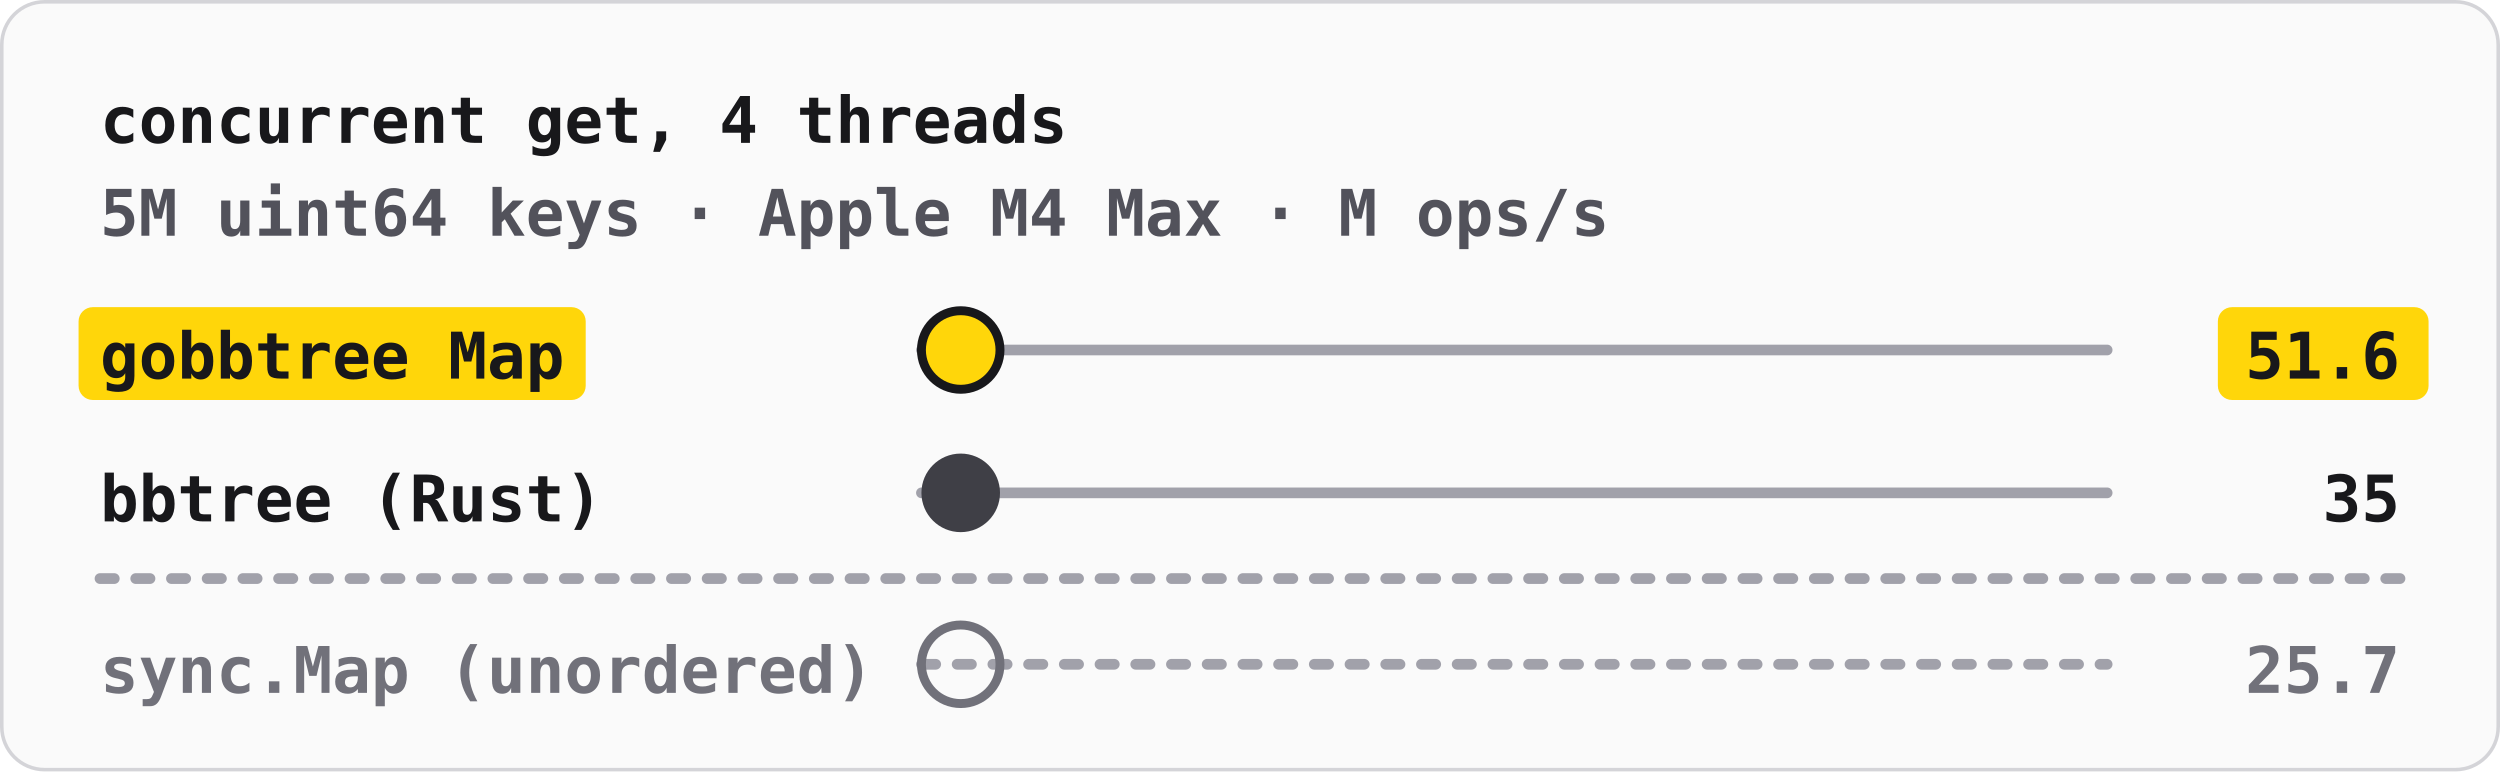
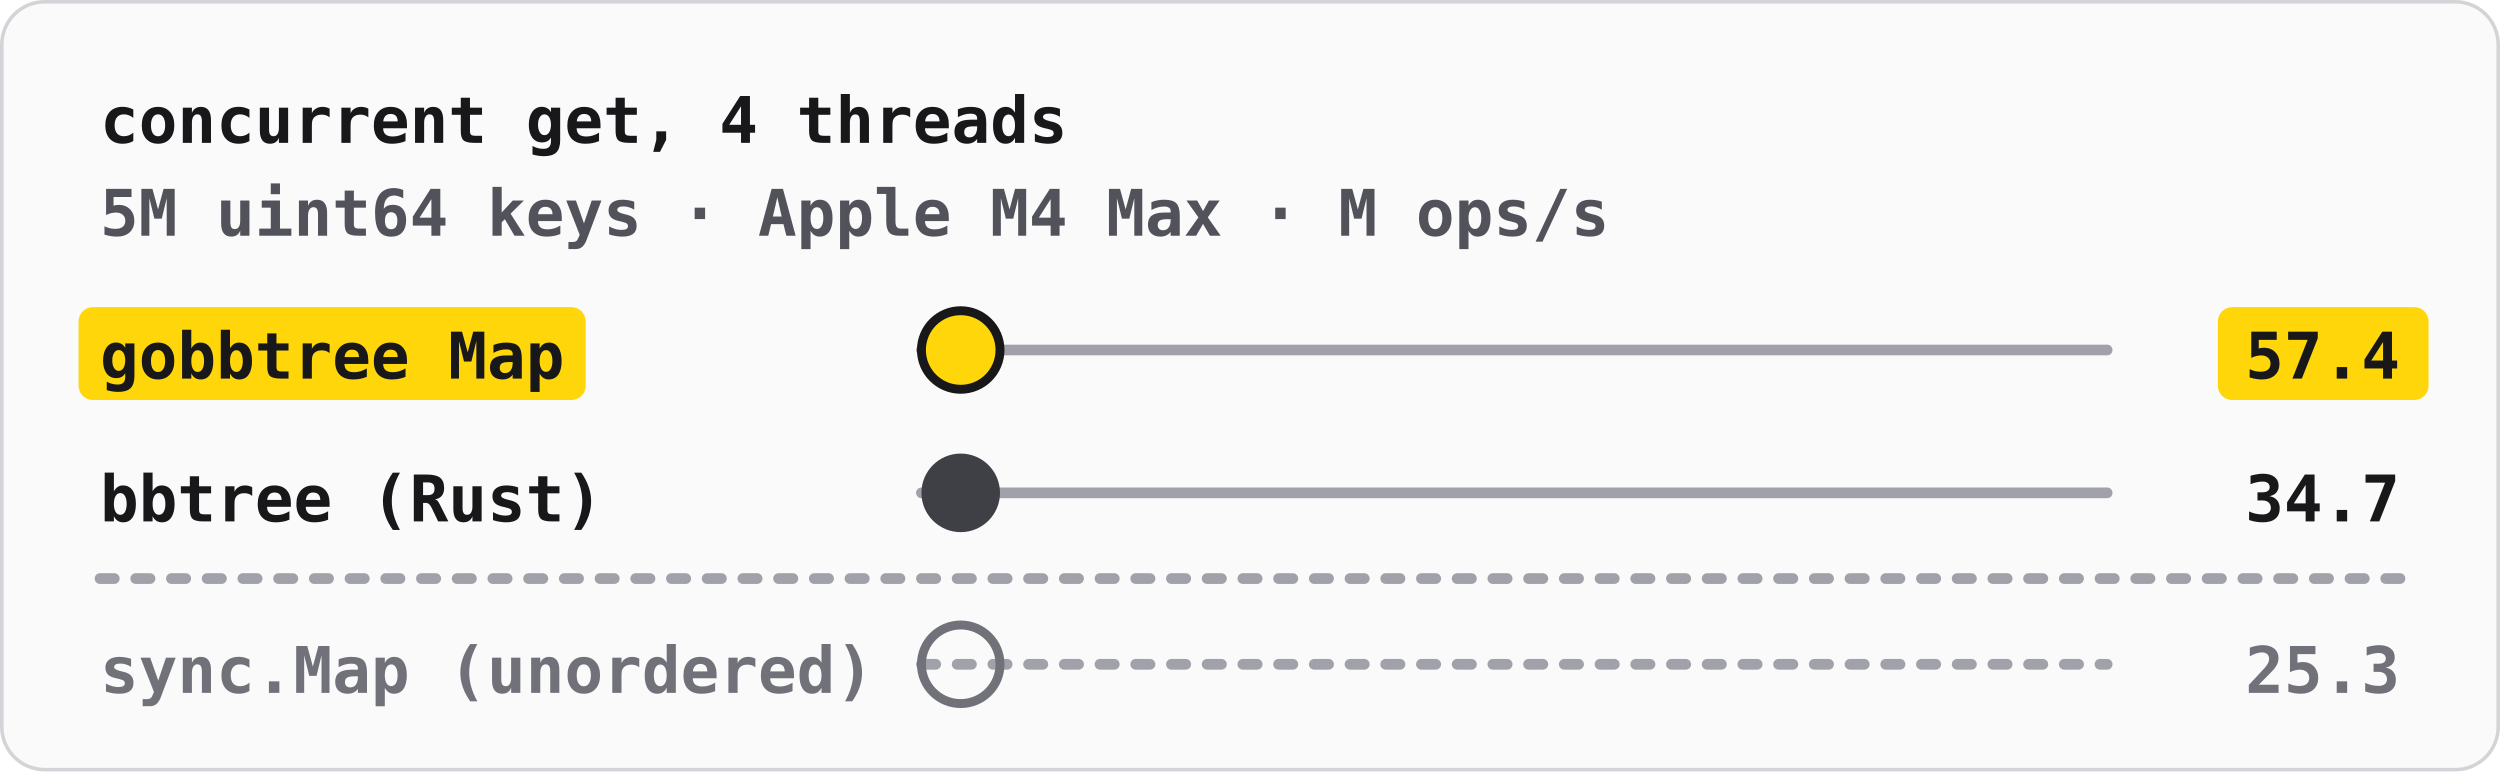
- <svg xmlns="http://www.w3.org/2000/svg" width="700" height="216" viewBox="0 0 700 216" role="img" aria-label="Concurrent get on 5M mixed uint64 keys, 4 threads, Apple M4 Max, in million operations per second: gobbtree Map 51.6, bbtree (Rust) 35; sync.Map, unordered, 25.7.">
+ <svg xmlns="http://www.w3.org/2000/svg" width="700" height="216" viewBox="0 0 700 216" role="img" aria-label="Concurrent get on 5M mixed uint64 keys, 4 threads, Apple M4 Max, in million operations per second: gobbtree Map 57.4, bbtree (Rust) 34.7; sync.Map, unordered, 25.3.">
  <style>
    text { font-family: ui-monospace, SFMono-Regular, Menlo, Consolas, monospace; font-size: 18px; font-weight: 600; fill: #18181b; }
    .title { font-weight: 800; }
    .muted { fill: #52525b; }
    .faint { fill: #71717a; }
    .ours { font-weight: 800; }
    .value { text-anchor: end; }
    .highlight { fill: #ffd60a; }
    .track { stroke: #a1a1aa; stroke-width: 3; stroke-linecap: round; }
    .dashed { stroke-dasharray: 4 6; }
    .ball { animation: bounce linear infinite alternate; }
    @keyframes bounce { to { transform: translateX(310px); } }
  </style>
  <rect x="0.5" y="0.5" width="699" height="215" rx="12" fill="#fafafa" stroke="#d4d4d8" />
  <text class="title" x="28" y="40">concurrent get, 4 threads</text>
  <text class="muted" x="28" y="66">5M uint64 keys · Apple M4 Max · M ops/s</text>
  <rect class="highlight" x="22" y="86" width="142" height="26" rx="4" />
  <rect class="highlight" x="621" y="86" width="59" height="26" rx="4" />
  <text class="ours" x="28" y="106">gobbtree Map</text>
  <line class="track" x1="258" y1="98" x2="590" y2="98" />
  <circle class="ball" cx="269" cy="98" r="11" fill="#ffd60a" stroke="#18181b" stroke-width="2.5" style="animation-duration: 0.60s" />
-   <text class="ours value" x="672" y="106">51.6</text>
+   <text class="ours value" x="672" y="106">57.4</text>
  <text x="28" y="146">bbtree (Rust)</text>
  <line class="track" x1="258" y1="138" x2="590" y2="138" />
-   <circle class="ball" cx="269" cy="138" r="11" fill="#3f3f46" style="animation-duration: 0.88s" />
-   <text class="value" x="672" y="146">35</text>
+   <circle class="ball" cx="269" cy="138" r="11" fill="#3f3f46" style="animation-duration: 0.99s" />
+   <text class="value" x="672" y="146">34.7</text>
  <line class="track dashed" x1="28" y1="162" x2="672" y2="162" stroke-width="1.5" />
  <text class="faint" x="28" y="194">sync.Map (unordered)</text>
  <line class="track dashed" x1="258" y1="186" x2="590" y2="186" />
-   <circle class="ball" cx="269" cy="186" r="11" fill="none" stroke="#71717a" stroke-width="2.5" style="animation-duration: 1.21s" />
-   <text class="faint value" x="672" y="194">25.7</text>
+   <circle class="ball" cx="269" cy="186" r="11" fill="none" stroke="#71717a" stroke-width="2.5" style="animation-duration: 1.36s" />
+   <text class="faint value" x="672" y="194">25.3</text>
</svg>
